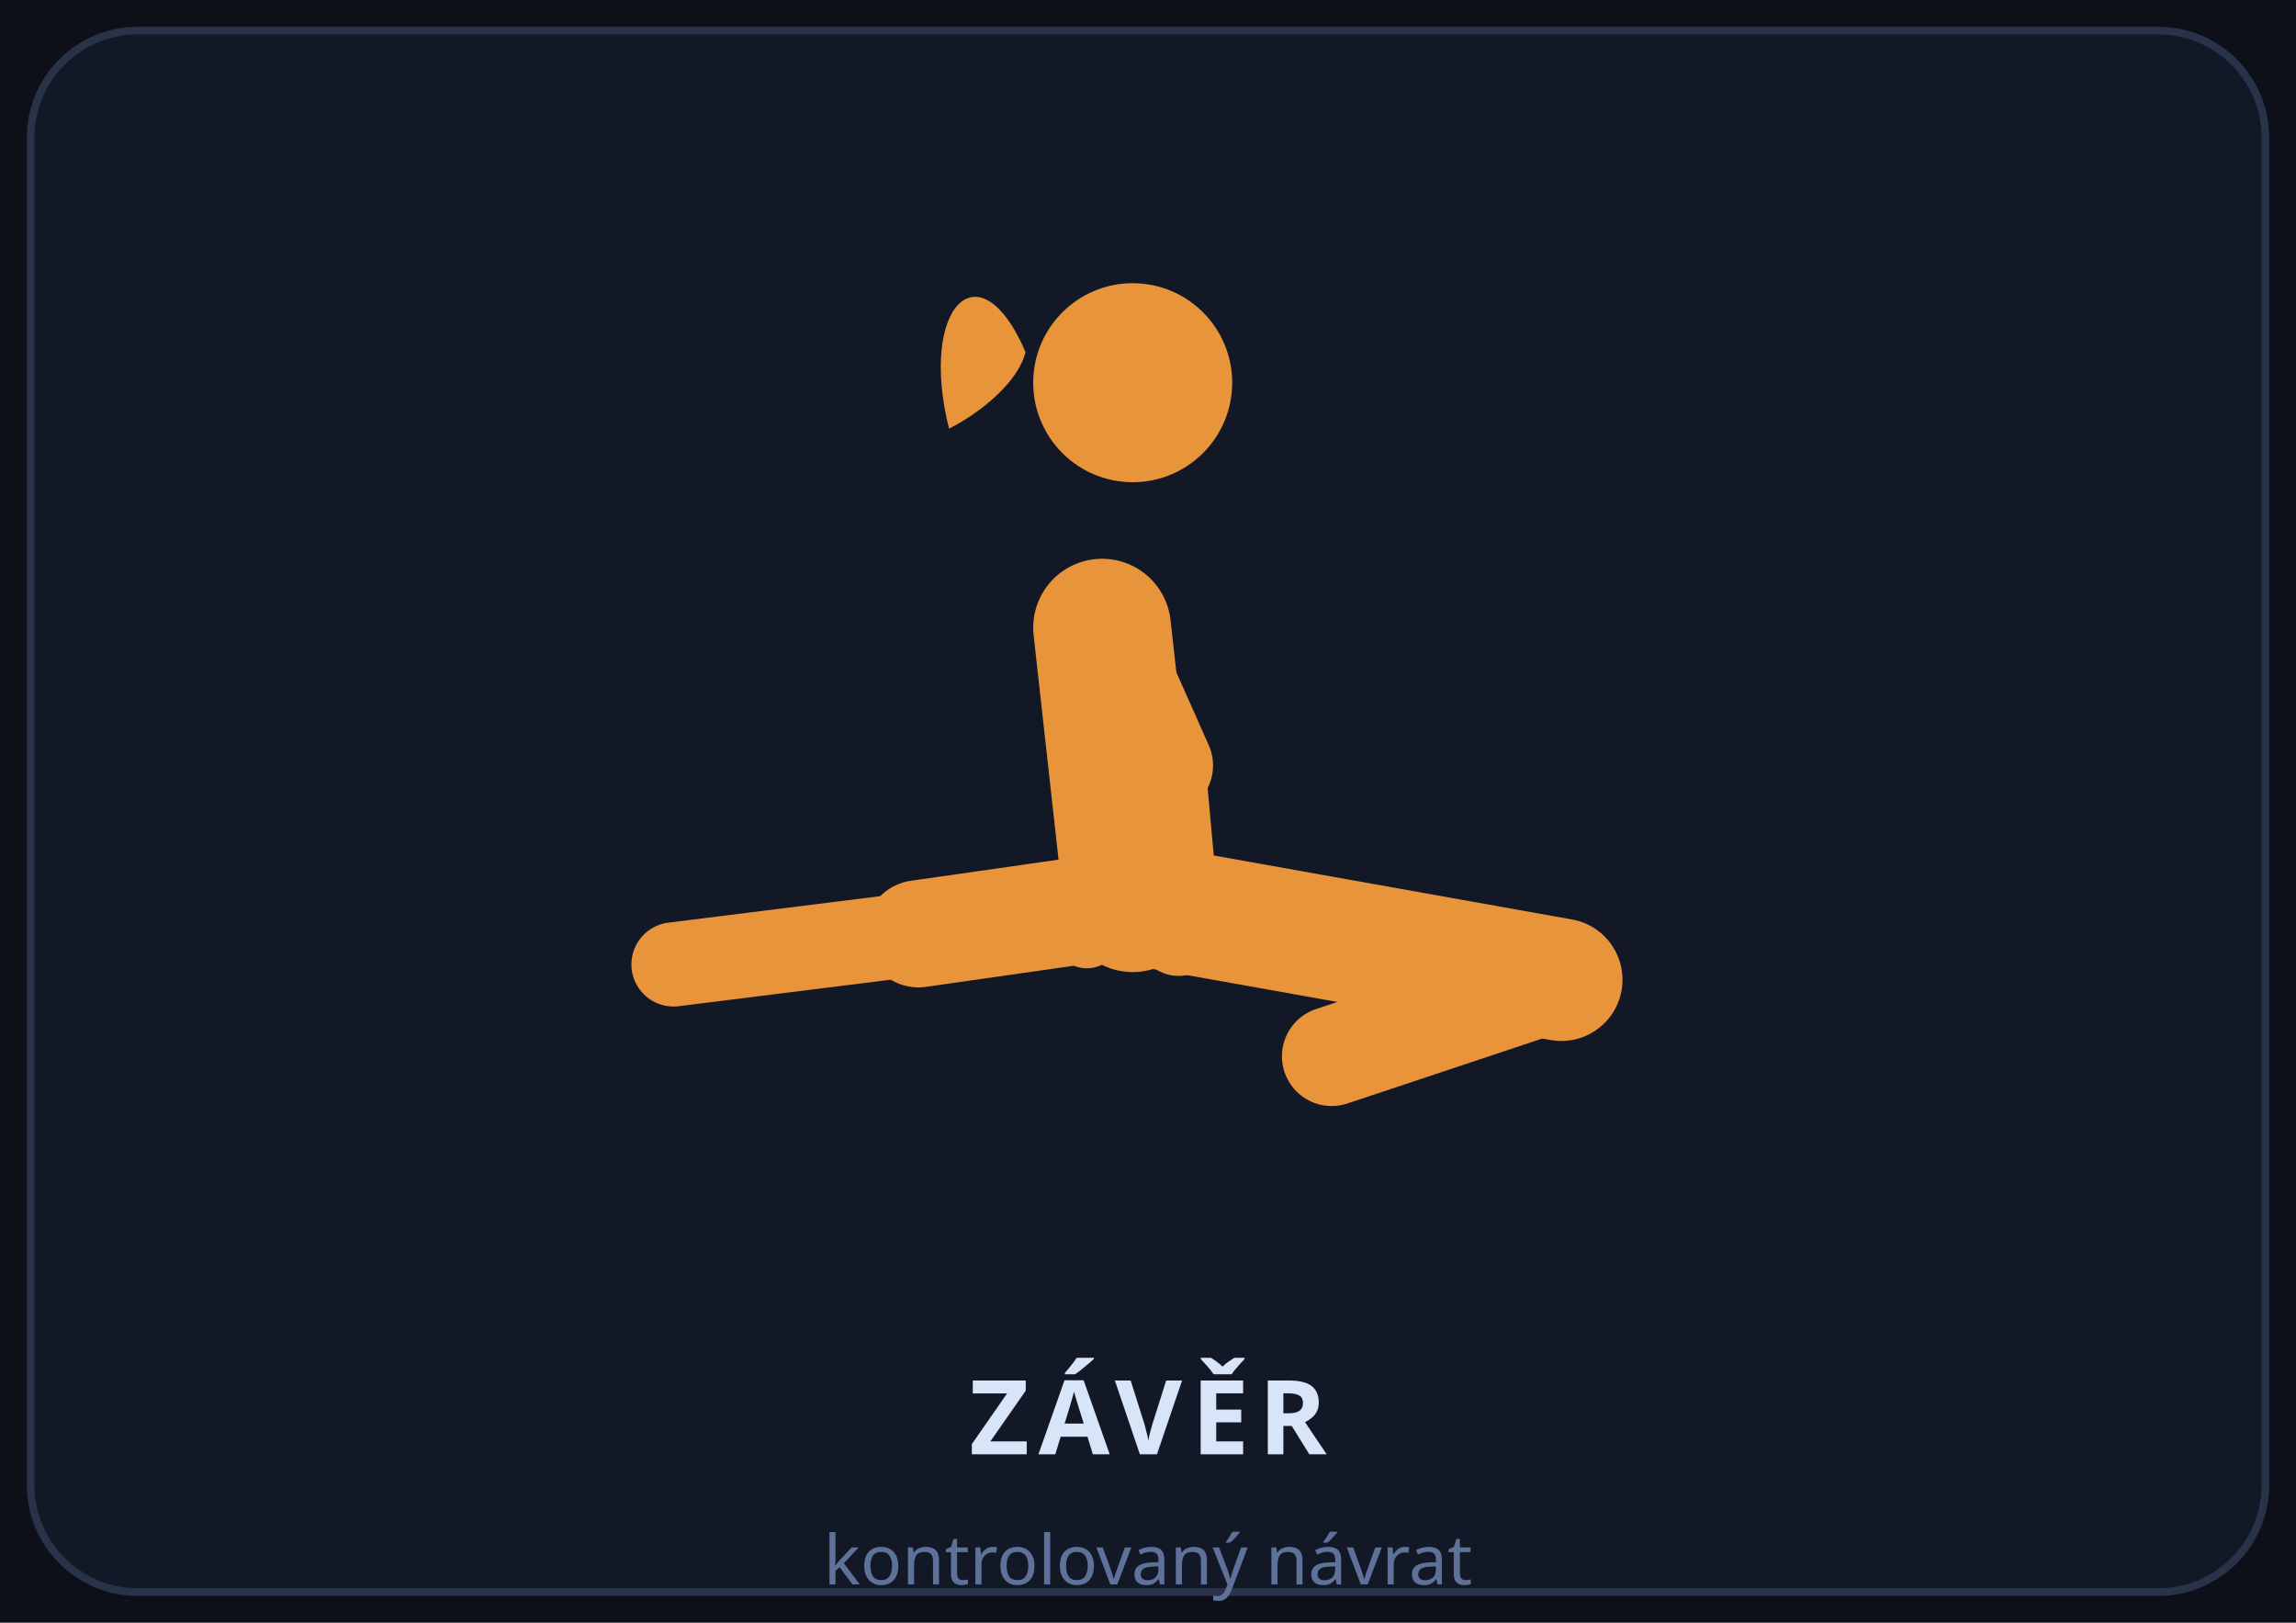
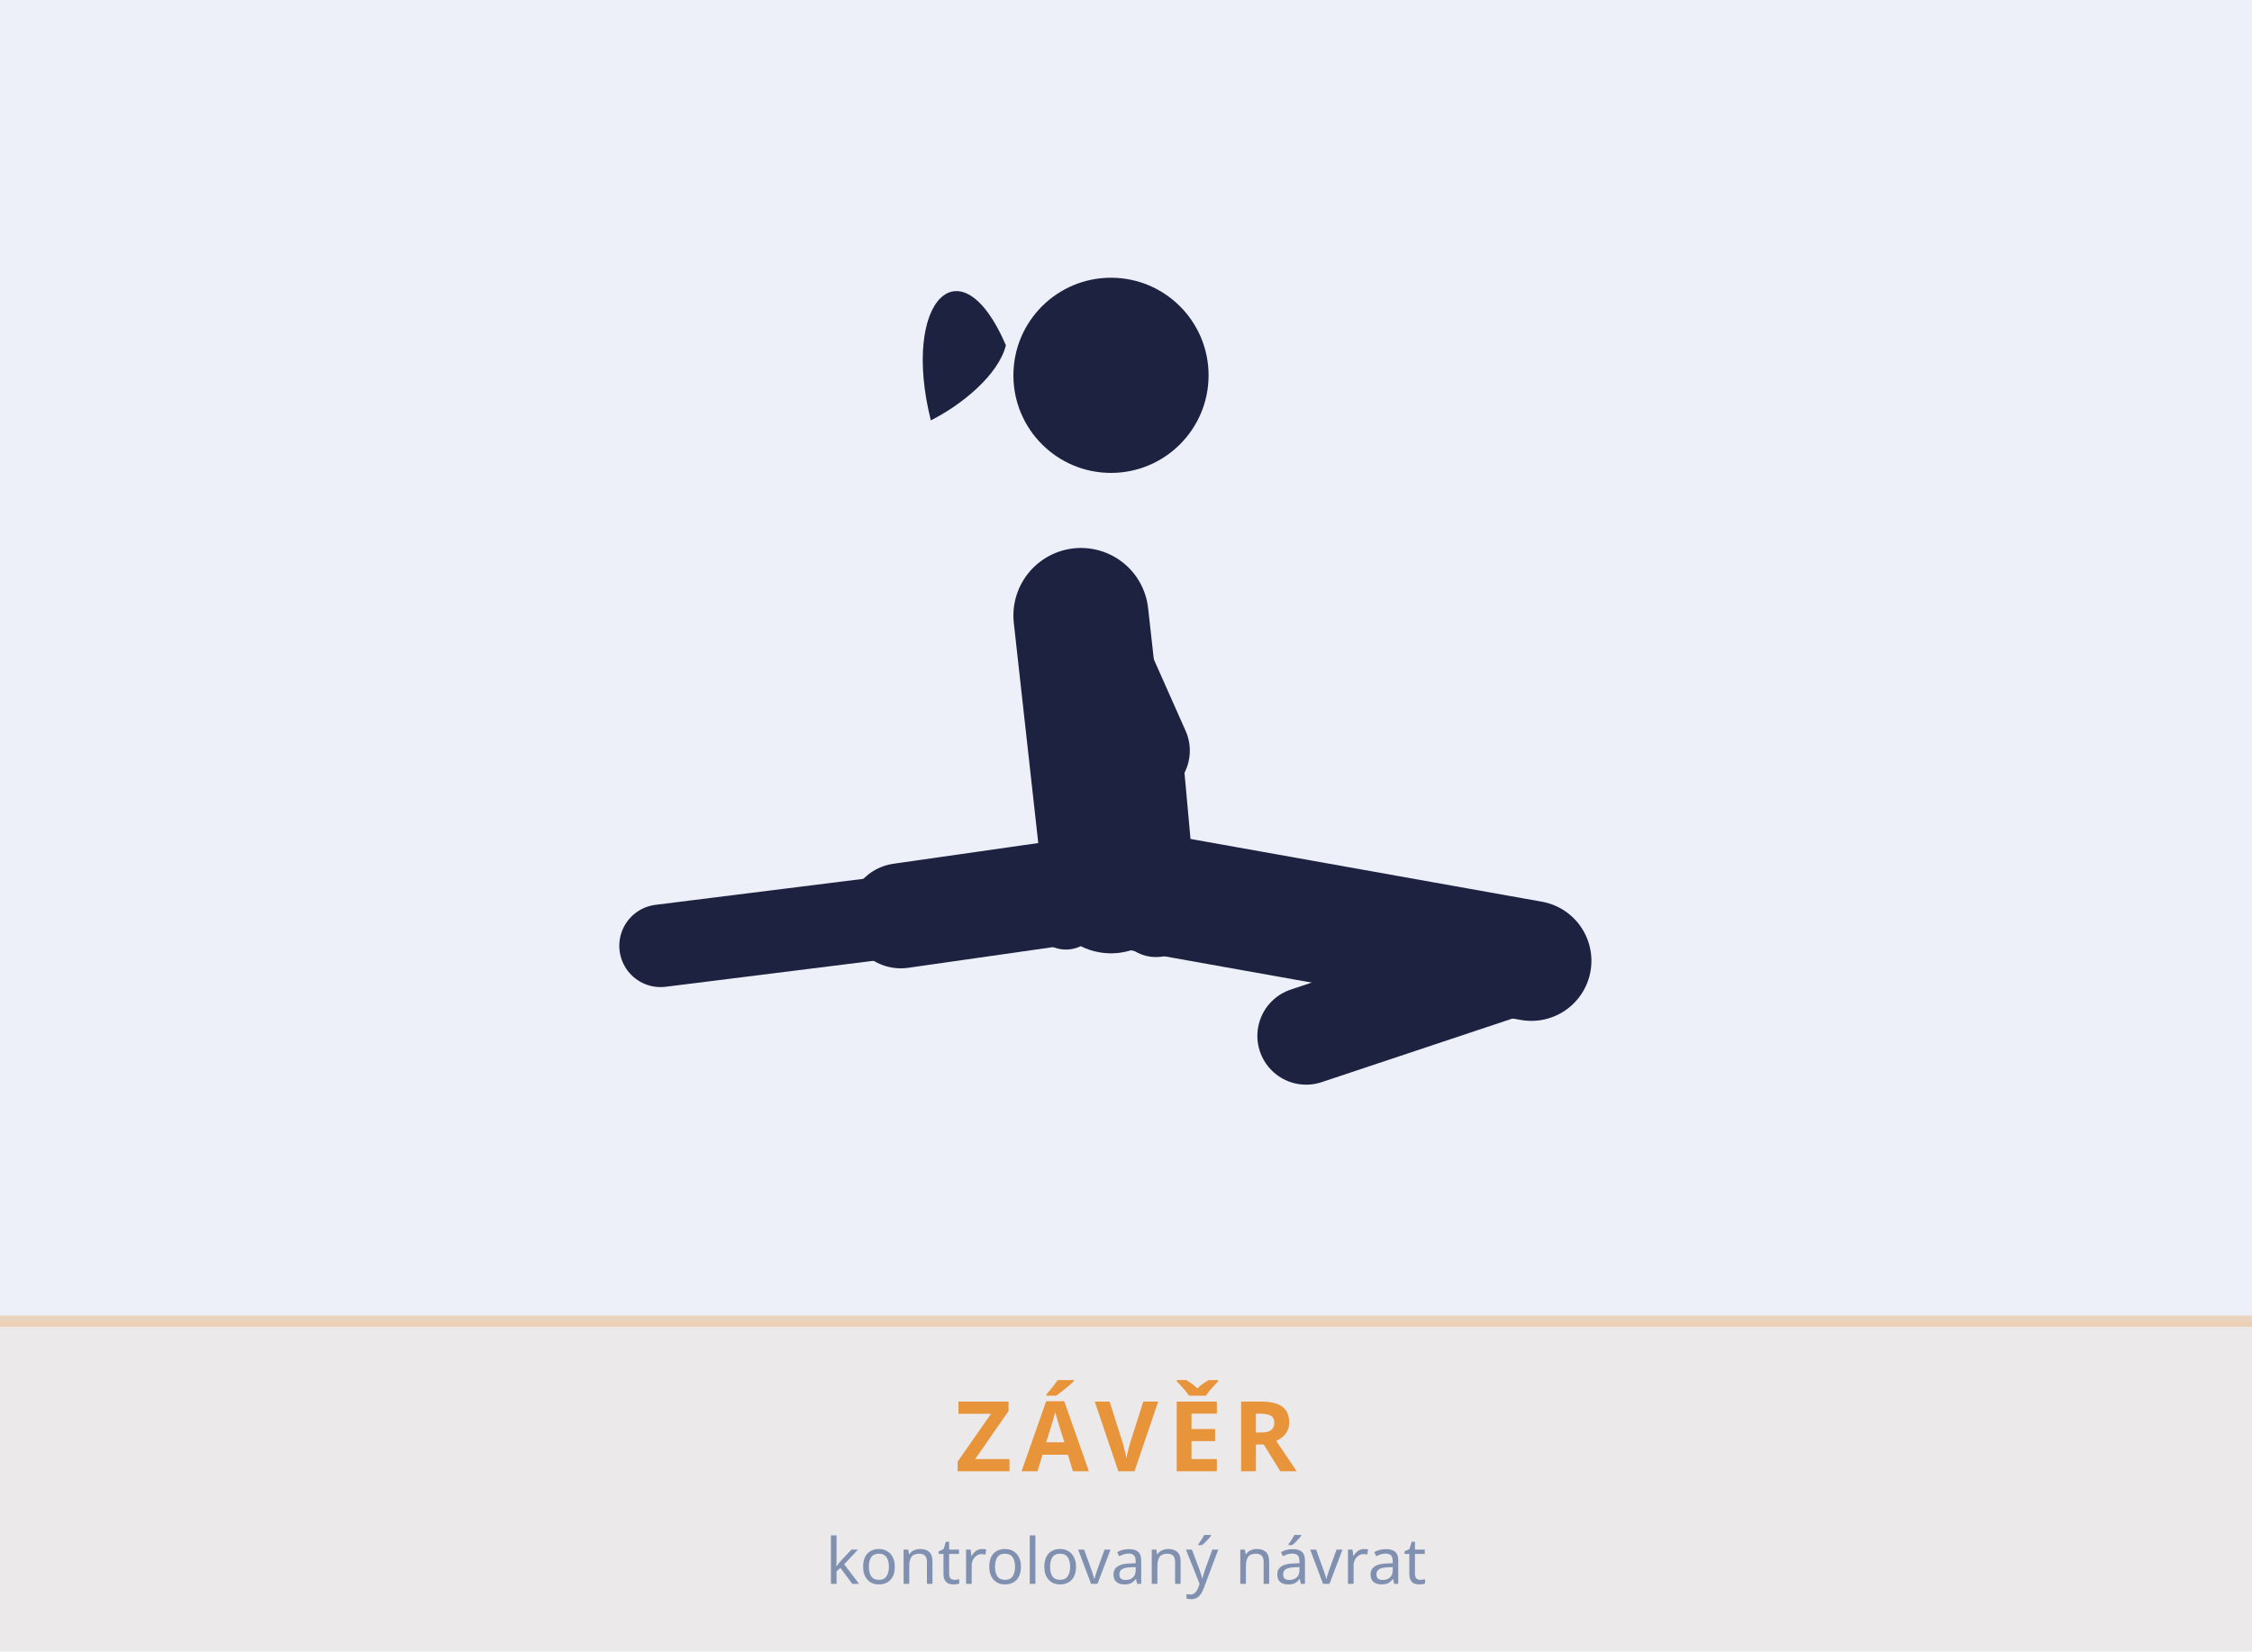
- <svg xmlns="http://www.w3.org/2000/svg" viewBox="0 0 300 212" fill="none" aria-hidden="true">
-   <rect width="300" height="212" fill="#0d1019" />
-   <rect x="4" y="4" width="292" height="204" rx="14" fill="#131826" stroke="#283249" stroke-width="1" />
-   <line x1="144" y1="82" x2="144" y2="100" stroke="#e8943a" stroke-width="11" stroke-linecap="round" stroke-linejoin="round" />
-   <line x1="144" y1="100" x2="142" y2="122" stroke="#e8943a" stroke-width="9" stroke-linecap="round" stroke-linejoin="round" />
-   <line x1="148" y1="118" x2="120" y2="122" stroke="#e8943a" stroke-width="14" stroke-linecap="round" stroke-linejoin="round" />
-   <line x1="120" y1="122" x2="88" y2="126" stroke="#e8943a" stroke-width="11" stroke-linecap="round" stroke-linejoin="round" />
-   <line x1="144" y1="82" x2="148" y2="118" stroke="#e8943a" stroke-width="18" stroke-linecap="round" stroke-linejoin="round" />
-   <line x1="148" y1="118" x2="204" y2="128" stroke="#e8943a" stroke-width="16" stroke-linecap="round" stroke-linejoin="round" />
-   <line x1="204" y1="128" x2="174" y2="138" stroke="#e8943a" stroke-width="13" stroke-linecap="round" stroke-linejoin="round" />
-   <line x1="144" y1="82" x2="152" y2="100" stroke="#e8943a" stroke-width="13" stroke-linecap="round" stroke-linejoin="round" />
-   <line x1="152" y1="100" x2="154" y2="122" stroke="#e8943a" stroke-width="11" stroke-linecap="round" stroke-linejoin="round" />
-   <path d="M134 46 C128 32 120 40 124 56 C128 54 133 50 134 46Z" fill="#e8943a" />
-   <circle cx="148" cy="50" r="13" fill="#e8943a" />
-   <text x="150" y="190" text-anchor="middle" fill="#d8e4f8" font-family="'Segoe UI',system-ui,sans-serif" font-size="13.5" font-weight="700" letter-spacing="0.09em">ZÁVĚR</text>
-   <text x="150" y="207" text-anchor="middle" fill="#5e7299" font-family="'Segoe UI',system-ui,sans-serif" font-size="9" font-weight="400">kontrolovaný návrat</text>
+ <svg xmlns="http://www.w3.org/2000/svg" viewBox="0 0 300 220" fill="none" aria-hidden="true">
+   <rect width="300" height="220" fill="#edf0f8" />
+   <rect x="0" y="176" width="300" height="44" fill="#e8943a" opacity="0.08" />
+   <line x1="0" y1="176" x2="300" y2="176" stroke="#e8943a" stroke-width="1.5" opacity="0.3" />
+   <line x1="144" y1="82" x2="144" y2="100" stroke="#1c2240" stroke-width="11" stroke-linecap="round" stroke-linejoin="round" />
+   <line x1="144" y1="100" x2="142" y2="122" stroke="#1c2240" stroke-width="9" stroke-linecap="round" stroke-linejoin="round" />
+   <line x1="148" y1="118" x2="120" y2="122" stroke="#1c2240" stroke-width="14" stroke-linecap="round" stroke-linejoin="round" />
+   <line x1="120" y1="122" x2="88" y2="126" stroke="#1c2240" stroke-width="11" stroke-linecap="round" stroke-linejoin="round" />
+   <line x1="144" y1="82" x2="148" y2="118" stroke="#1c2240" stroke-width="18" stroke-linecap="round" stroke-linejoin="round" />
+   <line x1="148" y1="118" x2="204" y2="128" stroke="#1c2240" stroke-width="16" stroke-linecap="round" stroke-linejoin="round" />
+   <line x1="204" y1="128" x2="174" y2="138" stroke="#1c2240" stroke-width="13" stroke-linecap="round" stroke-linejoin="round" />
+   <line x1="144" y1="82" x2="152" y2="100" stroke="#1c2240" stroke-width="13" stroke-linecap="round" stroke-linejoin="round" />
+   <line x1="152" y1="100" x2="154" y2="122" stroke="#1c2240" stroke-width="11" stroke-linecap="round" stroke-linejoin="round" />
+   <path d="M134 46 C128 32 120 40 124 56 C128 54 133 50 134 46Z" fill="#1c2240" />
+   <circle cx="148" cy="50" r="13" fill="#1c2240" />
+   <text x="150" y="196" text-anchor="middle" fill="#e8943a" font-family="'Segoe UI',system-ui,sans-serif" font-size="13" font-weight="700" letter-spacing="0.1em">ZÁVĚR</text>
+   <text x="150" y="211" text-anchor="middle" fill="#8090b0" font-family="'Segoe UI',system-ui,sans-serif" font-size="8.5" font-weight="400">kontrolovaný návrat</text>
</svg>
